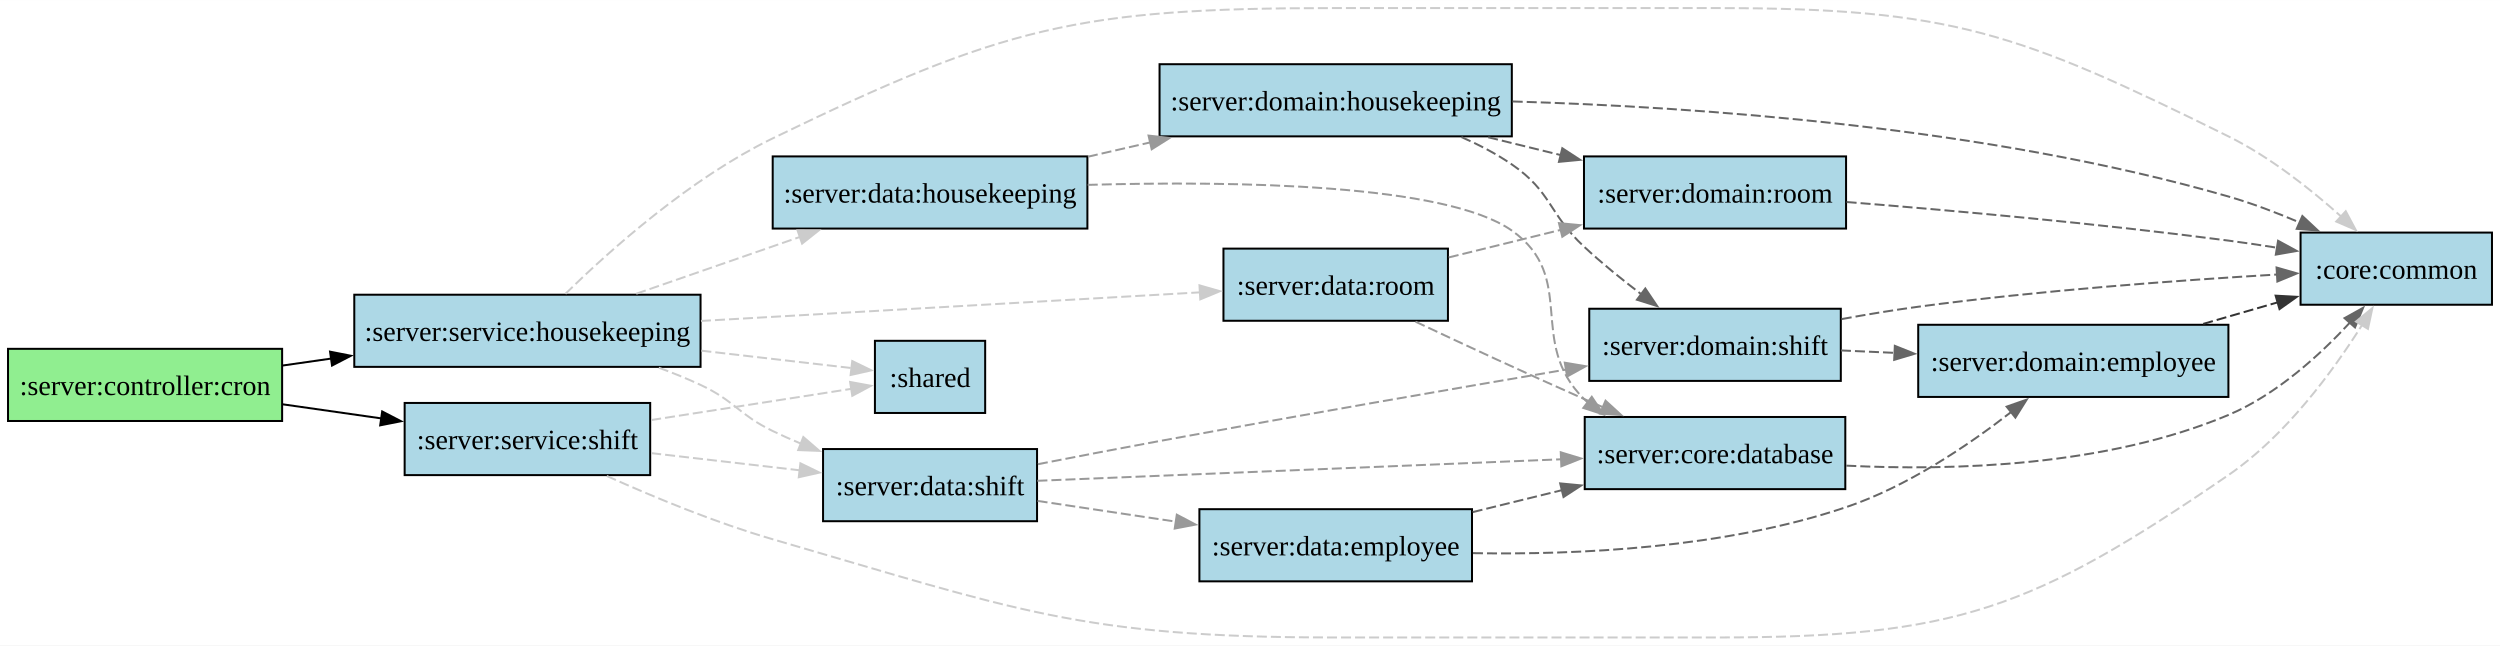
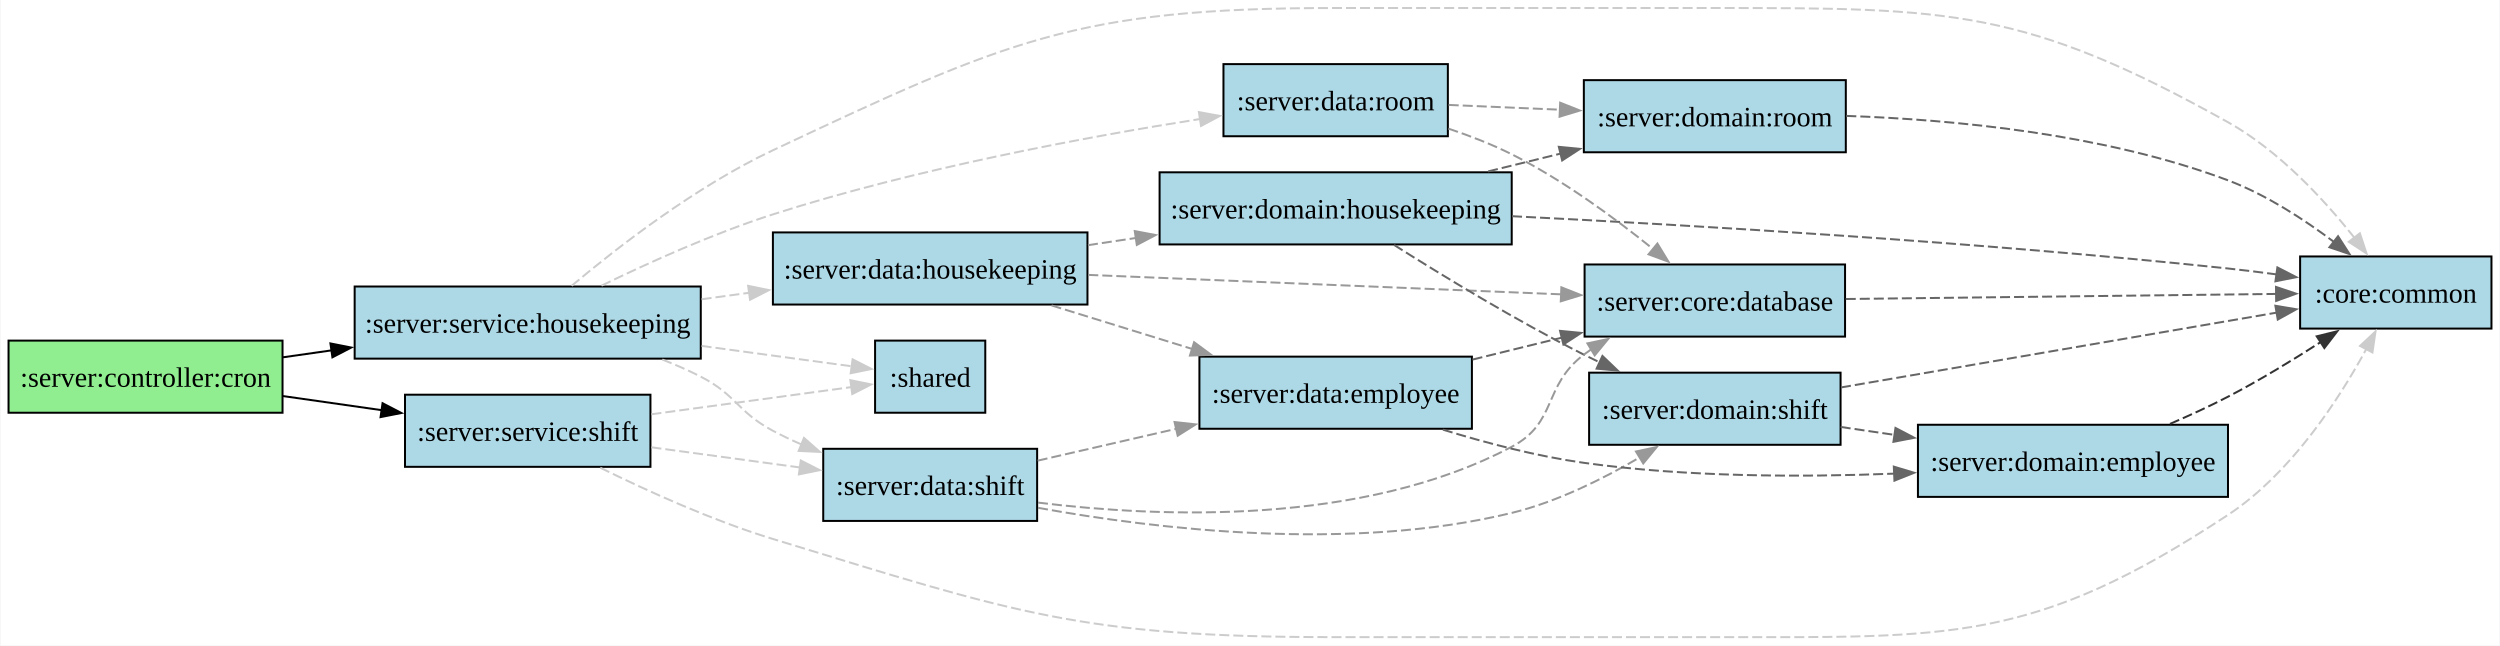
- <svg xmlns="http://www.w3.org/2000/svg" width="1247pt" height="322pt" viewBox="0 0 1247.25 322">
+ <svg xmlns="http://www.w3.org/2000/svg" width="1247pt" height="322pt" viewBox="0 0 1247.25 322.2">
  <g class="graph">
-     <path fill="#fff" d="M0 322V0h1247.25v322z" />
+     <path fill="#fff" d="M0 322.2V0h1247.25v322.2z" />
    <g class="node">
-       <path fill="#90ee90" stroke="#000" d="M140.75 174H4v36h136.75z" />
-       <text x="68.38" y="-120.95" font-family="Times New Roman,serif" font-size="14" text-anchor="middle" transform="translate(4 318)">:server:controller:cron</text>
+       <path fill="#90ee90" stroke="#000" d="M140.75 170H4v36h136.75z" />
+       <text x="68.38" y="-125.15" font-family="Times New Roman,serif" font-size="14" text-anchor="middle" transform="translate(4 318.2)">:server:controller:cron</text>
    </g>
    <g class="node">
-       <path fill="#add8e6" stroke="#000" d="M349.5 147H176.75v36H349.5z" />
-       <text x="259.12" y="-147.95" font-family="Times New Roman,serif" font-size="14" text-anchor="middle" transform="translate(4 318)">:server:service:housekeeping</text>
+       <path fill="#add8e6" stroke="#000" d="M349.5 143H176.75v36H349.5z" />
+       <text x="259.12" y="-152.15" font-family="Times New Roman,serif" font-size="14" text-anchor="middle" transform="translate(4 318.2)">:server:service:housekeeping</text>
    </g>
    <g stroke="#000" class="edge">
-       <path fill="none" d="M140.98 182.33c7.93-1.14 16.13-2.31 24.36-3.49" />
-       <path d="m164.66 175.41 10.39 2.05-9.4 4.88z" />
+       <path fill="none" d="M140.98 178.33c7.93-1.13 16.13-2.3 24.36-3.48" />
+       <path d="m164.66 171.41 10.39 2.05-9.4 4.88z" />
    </g>
    <g class="node">
-       <path fill="#add8e6" stroke="#000" d="M324.38 201h-122.5v36h122.5z" />
-       <text x="259.12" y="-93.95" font-family="Times New Roman,serif" font-size="14" text-anchor="middle" transform="translate(4 318)">:server:service:shift</text>
+       <path fill="#add8e6" stroke="#000" d="M324.38 197h-122.5v36h122.5z" />
+       <text x="259.12" y="-98.15" font-family="Times New Roman,serif" font-size="14" text-anchor="middle" transform="translate(4 318.2)">:server:service:shift</text>
    </g>
    <g stroke="#000" class="edge">
-       <path fill="none" d="M140.98 201.67c16.08 2.3 33.28 4.76 49.52 7.08" />
-       <path d="m190.67 205.24 9.4 4.88-10.39 2.05z" />
+       <path fill="none" d="M140.98 197.68c16.08 2.29 33.28 4.76 49.52 7.08" />
+       <path d="m190.67 201.25 9.4 4.88-10.39 2.05z" />
    </g>
    <g class="node">
-       <path fill="#add8e6" stroke="#000" d="M542.5 78h-157v36h157z" />
-       <text x="460" y="-216.95" font-family="Times New Roman,serif" font-size="14" text-anchor="middle" transform="translate(4 318)">:server:data:housekeeping</text>
+       <path fill="#add8e6" stroke="#000" d="M542.5 116h-157v36h157z" />
+       <text x="460" y="-179.15" font-family="Times New Roman,serif" font-size="14" text-anchor="middle" transform="translate(4 318.2)">:server:data:housekeeping</text>
    </g>
    <g class="node">
-       <path fill="#add8e6" stroke="#000" d="M754.25 32H578.5v36h175.75z" />
-       <text x="662.38" y="-262.95" font-family="Times New Roman,serif" font-size="14" text-anchor="middle" transform="translate(4 318)">:server:domain:housekeeping</text>
+       <path fill="#add8e6" stroke="#000" d="M754.25 86H578.5v36h175.75z" />
+       <text x="662.38" y="-209.15" font-family="Times New Roman,serif" font-size="14" text-anchor="middle" transform="translate(4 318.2)">:server:domain:housekeeping</text>
    </g>
    <g stroke="#999" class="edge">
-       <path fill="none" stroke-dasharray="5,2" d="M542.76 78.15c10.18-2.34 20.68-4.75 31.06-7.13" />
-       <path fill="#999" d="m573.01 67.61 10.53 1.18-8.96 5.65z" />
+       <path fill="none" stroke-dasharray="5,2" d="M542.76 122.36c7.85-1.17 15.89-2.38 23.92-3.58" />
+       <path fill="#999" d="m566.1 115.33 10.41 1.98-9.37 4.94z" />
    </g>
    <g class="node">
-       <path fill="#add8e6" stroke="#000" d="M920.62 208h-130v36h130z" />
-       <text x="851.62" y="-86.95" font-family="Times New Roman,serif" font-size="14" text-anchor="middle" transform="translate(4 318)">:server:core:database</text>
+       <path fill="#add8e6" stroke="#000" d="M920.62 132h-130v36h130z" />
+       <text x="851.62" y="-163.15" font-family="Times New Roman,serif" font-size="14" text-anchor="middle" transform="translate(4 318.2)">:server:core:database</text>
    </g>
    <g stroke="#999" class="edge">
-       <path fill="none" stroke-dasharray="5,2" d="M542.66 92.2c73.95-2.06 178.72-.45 211.59 22.8 33.16 23.46 7.17 55.39 36 84 .61.61 1.24 1.2 1.88 1.79" />
-       <path fill="#999" d="m794.14 197.92 5.85 8.83-10.08-3.26z" />
+       <path fill="none" stroke-dasharray="5,2" d="M542.91 137.2c68.65 2.82 168.03 6.9 236.01 9.7" />
+       <path fill="#999" d="m779.03 143.4 9.84 3.9-10.13 3.09z" />
    </g>
    <g class="node">
-       <path fill="#add8e6" stroke="#000" d="M1243.25 116h-95.5v36h95.5z" />
-       <text x="1191.5" y="-178.95" font-family="Times New Roman,serif" font-size="14" text-anchor="middle" transform="translate(4 318)">:core:common</text>
+       <path fill="#add8e6" stroke="#000" d="M734.38 178h-136v36h136z" />
+       <text x="662.38" y="-117.15" font-family="Times New Roman,serif" font-size="14" text-anchor="middle" transform="translate(4 318.2)">:server:data:employee</text>
+     </g>
+     <g stroke="#999" class="edge">
+       <path fill="none" stroke-dasharray="5,2" d="M524.58 152.44c22.11 6.84 47.39 14.66 70.38 21.78" />
+       <path fill="#999" d="m595.72 170.79 8.52 6.3-10.59.38z" />
+     </g>
+     <g class="node">
+       <path fill="#add8e6" stroke="#000" d="M1243.25 128h-95.5v36h95.5z" />
+       <text x="1191.5" y="-167.15" font-family="Times New Roman,serif" font-size="14" text-anchor="middle" transform="translate(4 318.2)">:core:common</text>
    </g>
    <g stroke="#666" class="edge">
-       <path fill="none" stroke-dasharray="5,2" d="M754.68 50.59c90.86 2.65 236.47 12.65 357.07 47.41 11.87 3.42 24.28 8.15 35.77 13.06" />
-       <path fill="#666" d="m1148.65 107.73 7.74 7.24-10.56-.83z" />
+       <path fill="none" stroke-dasharray="5,2" d="M754.4 107.91c89.71 4.48 233.55 12.96 357.35 26.09 7.85.84 16.1 1.86 24.22 2.95" />
+       <path fill="#666" d="m1136.4 133.47 9.42 4.85-10.39 2.09z" />
    </g>
    <g class="node">
-       <path fill="#add8e6" stroke="#000" d="M918.38 154h-125.5v36h125.5z" />
-       <text x="851.62" y="-140.95" font-family="Times New Roman,serif" font-size="14" text-anchor="middle" transform="translate(4 318)">:server:domain:shift</text>
+       <path fill="#add8e6" stroke="#000" d="M918.38 186h-125.5v36h125.5z" />
+       <text x="851.62" y="-109.15" font-family="Times New Roman,serif" font-size="14" text-anchor="middle" transform="translate(4 318.2)">:server:domain:shift</text>
    </g>
    <g stroke="#666" class="edge">
-       <path fill="none" stroke-dasharray="5,2" d="M729.1 68.35c8.8 3.85 17.46 8.37 25.15 13.65 19.99 13.72 18.26 24.46 36 41 8.87 8.27 19.09 16.54 28.73 23.87" />
-       <path fill="#666" d="m820.84 143.89 5.93 8.78-10.11-3.16z" />
+       <path fill="none" stroke-dasharray="5,2" d="M695.54 122.27c24.51 15.51 61.25 37.88 94.71 54.73 2.56 1.29 5.19 2.57 7.86 3.84" />
+       <path fill="#666" d="m799.53 177.64 7.65 7.33-10.56-.97z" />
    </g>
    <g class="node">
-       <path fill="#add8e6" stroke="#000" d="M921 78H790.25v36H921z" />
-       <text x="851.62" y="-216.95" font-family="Times New Roman,serif" font-size="14" text-anchor="middle" transform="translate(4 318)">:server:domain:room</text>
+       <path fill="#add8e6" stroke="#000" d="M921 40H790.25v36H921z" />
+       <text x="851.62" y="-255.15" font-family="Times New Roman,serif" font-size="14" text-anchor="middle" transform="translate(4 318.2)">:server:domain:room</text>
    </g>
    <g stroke="#666" class="edge">
-       <path fill="none" stroke-dasharray="5,2" d="M742.46 68.44c11.99 2.95 24.41 6 36.43 8.95" />
-       <path fill="#666" d="m779.43 73.92 8.88 5.79-10.55 1.01z" />
+       <path fill="none" stroke-dasharray="5,2" d="M742.46 85.56c11.99-2.95 24.41-6 36.43-8.95" />
+       <path fill="#666" d="m777.76 73.28 10.55 1.02-8.88 5.78z" />
    </g>
    <g stroke="#666" class="edge">
-       <path fill="none" stroke-dasharray="5,2" d="M921.11 232.28c53.23 2.63 129.65.41 190.64-25.28 23.91-10.07 45.67-29.91 60.87-46.36" />
-       <path fill="#666" d="m1169.68 158.68 9.27-5.14-4.04 9.79z" />
+       <path fill="none" stroke-dasharray="5,2" d="M920.97 149.24c62.06-.73 155.16-1.83 215.13-2.54" />
+       <path fill="#666" d="m1135.71 143.2 10.04 3.38-9.96 3.62z" />
    </g>
    <g class="node">
      <path fill="#add8e6" stroke="#000" d="M517.38 224H410.62v36h106.76z" />
-       <text x="460" y="-70.95" font-family="Times New Roman,serif" font-size="14" text-anchor="middle" transform="translate(4 318)">:server:data:shift</text>
+       <text x="460" y="-71.15" font-family="Times New Roman,serif" font-size="14" text-anchor="middle" transform="translate(4 318.2)">:server:data:shift</text>
    </g>
    <g stroke="#999" class="edge">
-       <path fill="none" stroke-dasharray="5,2" d="M517.55 239.84c67.41-2.77 184.79-7.59 261.71-10.75" />
-       <path fill="#999" d="m778.66 225.62 10.14 3.08-9.85 3.91z" />
-     </g>
-     <g class="node">
-       <path fill="#add8e6" stroke="#000" d="M734.38 254h-136v36h136z" />
-       <text x="662.38" y="-40.95" font-family="Times New Roman,serif" font-size="14" text-anchor="middle" transform="translate(4 318)">:server:data:employee</text>
+       <path fill="none" stroke-dasharray="5,2" d="M517.81 250.85c60.78 7.51 161.8 11.6 236.44-27.85 22.95-12.13 15.36-30.24 36-46 1.29-.98 2.63-1.94 4-2.87" />
+       <path fill="#999" d="m792.03 171.38 10.37-2.19-6.74 8.18z" />
    </g>
    <g stroke="#999" class="edge">
-       <path fill="none" stroke-dasharray="5,2" d="M517.65 249.88c21.12 3.16 45.92 6.88 69.1 10.35" />
-       <path fill="#999" d="m587.11 256.74 9.37 4.94-10.41 1.99z" />
+       <path fill="none" stroke-dasharray="5,2" d="M517.65 229.92c21.22-4.87 46.14-10.6 69.41-15.94" />
+       <path fill="#999" d="m585.97 210.64 10.53 1.18-8.96 5.65z" />
    </g>
    <g stroke="#999" class="edge">
-       <path fill="none" stroke-dasharray="5,2" d="M517.8 231.55c19.11-3.73 40.86-7.9 60.7-11.55 68.72-12.63 147.24-26.2 202.93-35.67" />
-       <path fill="#999" d="m780.67 180.91 10.44 1.77-9.27 5.13z" />
+       <path fill="none" stroke-dasharray="5,2" d="M517.84 253.45c58.66 10.66 155.69 22.22 236.41 2.55 22.52-5.48 45.63-16.98 63.99-27.77" />
+       <path fill="#999" d="m816.26 225.34 10.36-2.2-6.72 8.18z" />
    </g>
    <g stroke="#ccc" class="edge">
-       <path fill="none" stroke-dasharray="5,2" d="M317.42 146.51c25.18-8.74 55.43-19.23 81.82-28.39" />
-       <path fill="#ccc" d="m397.88 114.89 10.59.03-8.3 6.58z" />
+       <path fill="none" stroke-dasharray="5,2" d="M349.91 149.36c7.93-1.08 15.98-2.17 23.94-3.25" />
+       <path fill="#ccc" d="m373.14 142.67 10.38 2.12-9.43 4.82z" />
    </g>
    <g stroke="#ccc" class="edge">
-       <path fill="none" stroke-dasharray="5,2" d="M282.1 146.53c22.27-21.8 62.31-57.6 103.4-77.53C500.4 13.27 537.68 4 665.38 4h191.24c116.91 0 150.35 12.15 255.13 64 20.65 10.22 40.93 26.26 56.24 39.97" />
-       <path fill="#ccc" d="m1170.29 105.34 4.99 9.35-9.73-4.2z" />
+       <path fill="none" stroke-dasharray="5,2" d="M285.04 142.65c23.1-19.39 62.14-49.61 100.46-67.65C501.62 20.37 537.05 4 665.38 4h191.24c116.19 0 153.69.36 255.13 57 25.38 14.18 47.93 38.56 63.05 57.59" />
+       <path fill="#ccc" d="m1177.57 116.44 3.32 10.06-8.87-5.79z" />
    </g>
    <g stroke="#ccc" class="edge">
-       <path fill="none" stroke-dasharray="5,2" d="M328.69 183.42c7.13 2.62 14.19 5.49 20.81 8.58 17.2 8.04 18.92 14.71 36 23 4.52 2.19 9.27 4.3 14.09 6.29" />
-       <path fill="#ccc" d="m400.78 218 8.03 6.92-10.59-.41z" />
+       <path fill="none" stroke-dasharray="5,2" d="M330.29 179.45c6.61 2.58 13.13 5.43 19.21 8.55 17.79 9.15 18.35 17.6 36 27 4.63 2.47 9.53 4.78 14.53 6.94" />
+       <path fill="#ccc" d="m401.02 218.57 7.95 7-10.59-.52z" />
    </g>
    <g class="node">
      <path fill="#add8e6" stroke="#000" d="M491.5 170h-55v36h55z" />
-       <text x="460" y="-124.95" font-family="Times New Roman,serif" font-size="14" text-anchor="middle" transform="translate(4 318)">:shared</text>
+       <text x="460" y="-125.15" font-family="Times New Roman,serif" font-size="14" text-anchor="middle" transform="translate(4 318.2)">:shared</text>
    </g>
    <g stroke="#ccc" class="edge">
-       <path fill="none" stroke-dasharray="5,2" d="M349.91 174.92c26.25 3.04 53.8 6.22 75.14 8.69" />
-       <path fill="#ccc" d="m425.18 180.1 9.53 4.63-10.34 2.33z" />
+       <path fill="none" stroke-dasharray="5,2" d="M349.91 172.65c26.25 3.57 53.8 7.31 75.14 10.2" />
+       <path fill="#ccc" d="m425.28 179.35 9.43 4.81-10.38 2.13z" />
    </g>
    <g class="node">
-       <path fill="#add8e6" stroke="#000" d="M722.38 124h-112v36h112z" />
-       <text x="662.38" y="-170.95" font-family="Times New Roman,serif" font-size="14" text-anchor="middle" transform="translate(4 318)">:server:data:room</text>
+       <path fill="#add8e6" stroke="#000" d="M722.38 32h-112v36h112z" />
+       <text x="662.38" y="-263.15" font-family="Times New Roman,serif" font-size="14" text-anchor="middle" transform="translate(4 318.2)">:server:data:room</text>
    </g>
    <g stroke="#ccc" class="edge">
-       <path fill="none" stroke-dasharray="5,2" d="M349.71 160.09c74.41-4.26 180.71-10.35 248.96-14.27" />
-       <path fill="#ccc" d="m598.42 142.33 10.19 2.92-9.79 4.07z" />
+       <path fill="none" stroke-dasharray="5,2" d="M299.96 142.58c23.75-11.59 55.89-26.08 85.54-35.58 71.39-22.85 156.06-38.59 213.44-47.64" />
+       <path fill="#ccc" d="m598.12 55.94 10.42 1.92-9.35 5z" />
    </g>
    <g stroke="#666" class="edge">
-       <path fill="none" stroke-dasharray="5,2" d="M734.71 255.46c14.46-3.55 29.82-7.33 44.56-10.95" />
-       <path fill="#666" d="m778.37 241.13 10.55 1.01-8.88 5.79z" />
+       <path fill="none" stroke-dasharray="5,2" d="M734.71 179.46c14.46-3.55 29.82-7.32 44.56-10.94" />
+       <path fill="#666" d="m778.37 165.13 10.55 1.02-8.88 5.78z" />
    </g>
    <g class="node">
-       <path fill="#add8e6" stroke="#000" d="M1111.75 162H957v36h154.75z" />
-       <text x="1030.38" y="-132.95" font-family="Times New Roman,serif" font-size="14" text-anchor="middle" transform="translate(4 318)">:server:domain:employee</text>
+       <path fill="#add8e6" stroke="#000" d="M1111.75 212H957v36h154.75z" />
+       <text x="1030.38" y="-83.15" font-family="Times New Roman,serif" font-size="14" text-anchor="middle" transform="translate(4 318.2)">:server:domain:employee</text>
    </g>
    <g stroke="#666" class="edge">
-       <path fill="none" stroke-dasharray="5,2" d="M734.86 275.93c52.17.92 125.48-2.46 186.14-22.93 30.53-10.3 60.92-30.82 82.38-47.49" />
-       <path fill="#666" d="m1001.11 202.84 10-3.49-5.64 8.97z" />
+       <path fill="none" stroke-dasharray="5,2" d="M719.91 214.44c21.51 6.63 46.83 13.28 70.34 16.56 51.07 7.14 108.77 7.23 155.14 5.39" />
+       <path fill="#666" d="m944.96 232.9 10.15 3.06-9.84 3.93z" />
    </g>
    <g stroke="#666" class="edge">
-       <path fill="none" stroke-dasharray="5,2" d="M918.84 159.15c12.59-2.3 25.77-4.49 38.16-6.15 60.79-8.16 130.83-13.24 179.02-16.07" />
-       <path fill="#666" d="m1135.78 133.43 10.18 2.93-9.78 4.06z" />
+       <path fill="none" stroke-dasharray="5,2" d="M918.6 193.37c62.01-10.65 156.7-26.9 217.44-37.33" />
+       <path fill="#666" d="m1135.41 152.6 10.44 1.76-9.26 5.14z" />
    </g>
    <g stroke="#666" class="edge">
-       <path fill="none" stroke-dasharray="5,2" d="M918.44 174.8c8.68.39 17.74.8 26.79 1.21" />
-       <path fill="#666" d="m945.33 172.51 9.83 3.95-10.15 3.04z" />
+       <path fill="none" stroke-dasharray="5,2" d="M918.44 213.1c8.78 1.29 17.94 2.64 27.09 3.98" />
+       <path fill="#666" d="m945.79 213.58 9.38 4.92-10.4 2.01z" />
    </g>
    <g stroke="#666" class="edge">
-       <path fill="none" stroke-dasharray="5,2" d="M921.26 100.75c51.66 4.12 125.87 10.76 190.49 19.25 7.86 1.03 16.11 2.26 24.23 3.55" />
-       <path fill="#666" d="m1136.53 120.09 9.31 5.07-10.44 1.84z" />
+       <path fill="none" stroke-dasharray="5,2" d="M921.25 57.85c52.8 1.81 128.56 8.85 190.5 32.15 19.09 7.19 38.1 19.59 53.08 30.9" />
+       <path fill="#666" d="m1166.68 117.9 5.73 8.91-10.04-3.39z" />
    </g>
    <g stroke="#333" class="edge">
-       <path fill="none" stroke-dasharray="5,2" d="M1099.18 161.56c12.31-3.56 25.15-7.28 37.27-10.78" />
-       <path fill="#333" d="m1135.31 147.47 10.58.58-8.64 6.14z" />
+       <path fill="none" stroke-dasharray="5,2" d="M1082.79 211.57c9.71-4.18 19.77-8.8 28.96-13.57 15.66-8.13 32.25-18.23 46.44-27.37" />
+       <path fill="#333" d="m1156.03 167.86 10.28-2.53-6.46 8.39z" />
    </g>
    <g stroke="#ccc" class="edge">
-       <path fill="none" stroke-dasharray="5,2" d="M302.71 237.42c23.48 10.57 54.33 23.33 82.79 31.58 121.29 35.15 153.59 49 279.88 49h191.24c118.97 0 156.99-13.76 255.13-81 28.52-19.54 52.13-51.77 66.74-74.97" />
-       <path fill="#ccc" d="m1175.39 160.39 8.19-6.71-2.22 10.36z" />
+       <path fill="none" stroke-dasharray="5,2" d="M299.35 233.45c23.77 11.74 56.15 26.41 86.15 35.55 120.79 36.84 153.59 49 279.88 49h191.24c116.59 0 157.77 3.13 255.13-61 31.26-20.59 55.12-57.21 69-82.73" />
+       <path fill="#ccc" d="m1177.64 172.66 7.74-7.23-1.54 10.48z" />
    </g>
    <g stroke="#ccc" class="edge">
-       <path fill="none" stroke-dasharray="5,2" d="M324.87 226.03c23.47 2.71 50.33 5.82 74.1 8.56" />
-       <path fill="#ccc" d="m399.32 231.11 9.53 4.63-10.34 2.33z" />
+       <path fill="none" stroke-dasharray="5,2" d="M324.87 223.25c23.47 3.19 50.33 6.83 74.1 10.06" />
+       <path fill="#ccc" d="m399.42 229.84 9.43 4.81-10.38 2.13z" />
    </g>
    <g stroke="#ccc" class="edge">
-       <path fill="none" stroke-dasharray="5,2" d="M324.87 209.53c32.63-5.09 71.85-11.2 100.14-15.61" />
-       <path fill="#ccc" d="m424.12 190.52 10.42 1.92-9.34 4.99z" />
+       <path fill="none" stroke-dasharray="5,2" d="M324.87 206.76c32.49-4.41 71.5-9.71 99.76-13.55" />
+       <path fill="#ccc" d="m424.16 189.75 10.38 2.12-9.44 4.81z" />
    </g>
    <g stroke="#999" class="edge">
-       <path fill="none" stroke-dasharray="5,2" d="M706.22 160.47c24.09 11.34 55.74 26.04 84.03 38.53 3.11 1.38 6.32 2.77 9.56 4.17" />
-       <path fill="#999" d="m801 199.87 7.81 7.16-10.57-.72z" />
+       <path fill="none" stroke-dasharray="5,2" d="M722.67 64.2c10.73 3.58 21.7 7.85 31.58 12.8 25.49 12.79 51.45 31.87 70.58 47.31" />
+       <path fill="#999" d="m826.97 121.54 5.5 9.06-9.94-3.65z" />
    </g>
    <g stroke="#999" class="edge">
-       <path fill="none" stroke-dasharray="5,2" d="m722.8 128.39 55.81-13.72" />
-       <path fill="#999" d="m777.76 111.28 10.55 1.01-8.88 5.79z" />
+       <path fill="none" stroke-dasharray="5,2" d="M722.8 52.37c17.41.75 36.95 1.58 55.55 2.38" />
+       <path fill="#999" d="m778.43 51.25 9.84 3.92-10.14 3.07z" />
    </g>
  </g>
</svg>
